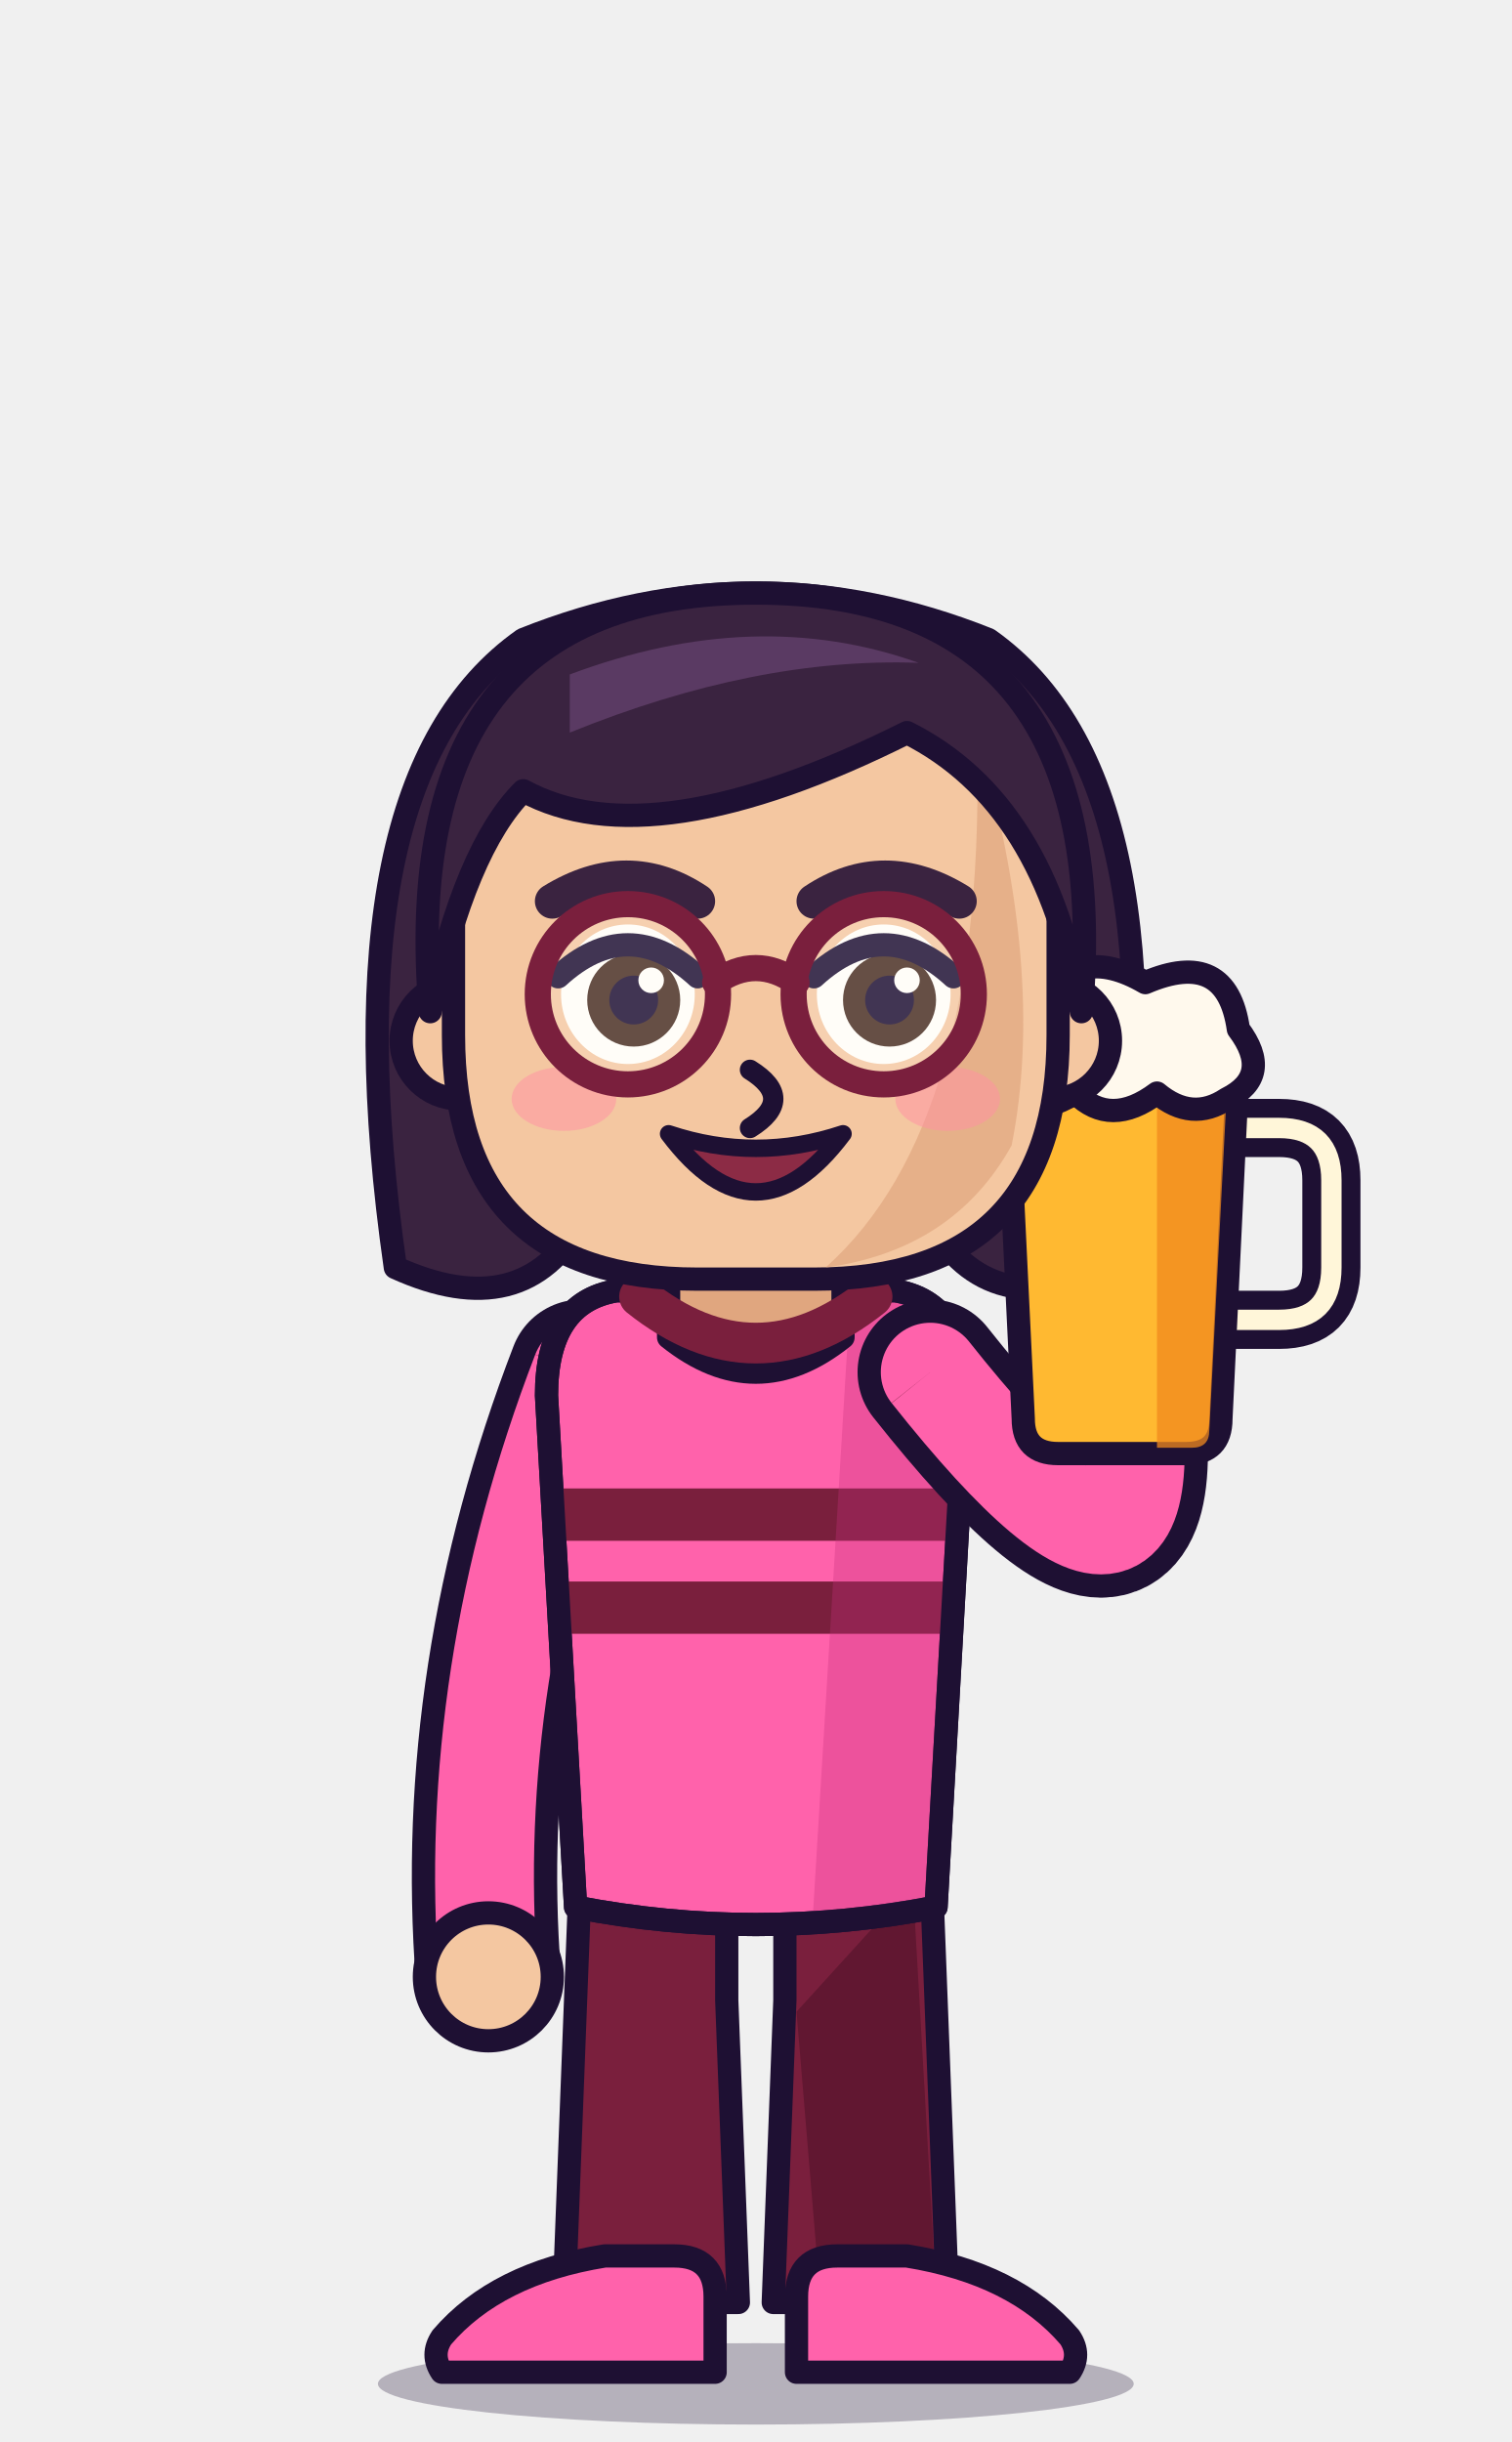
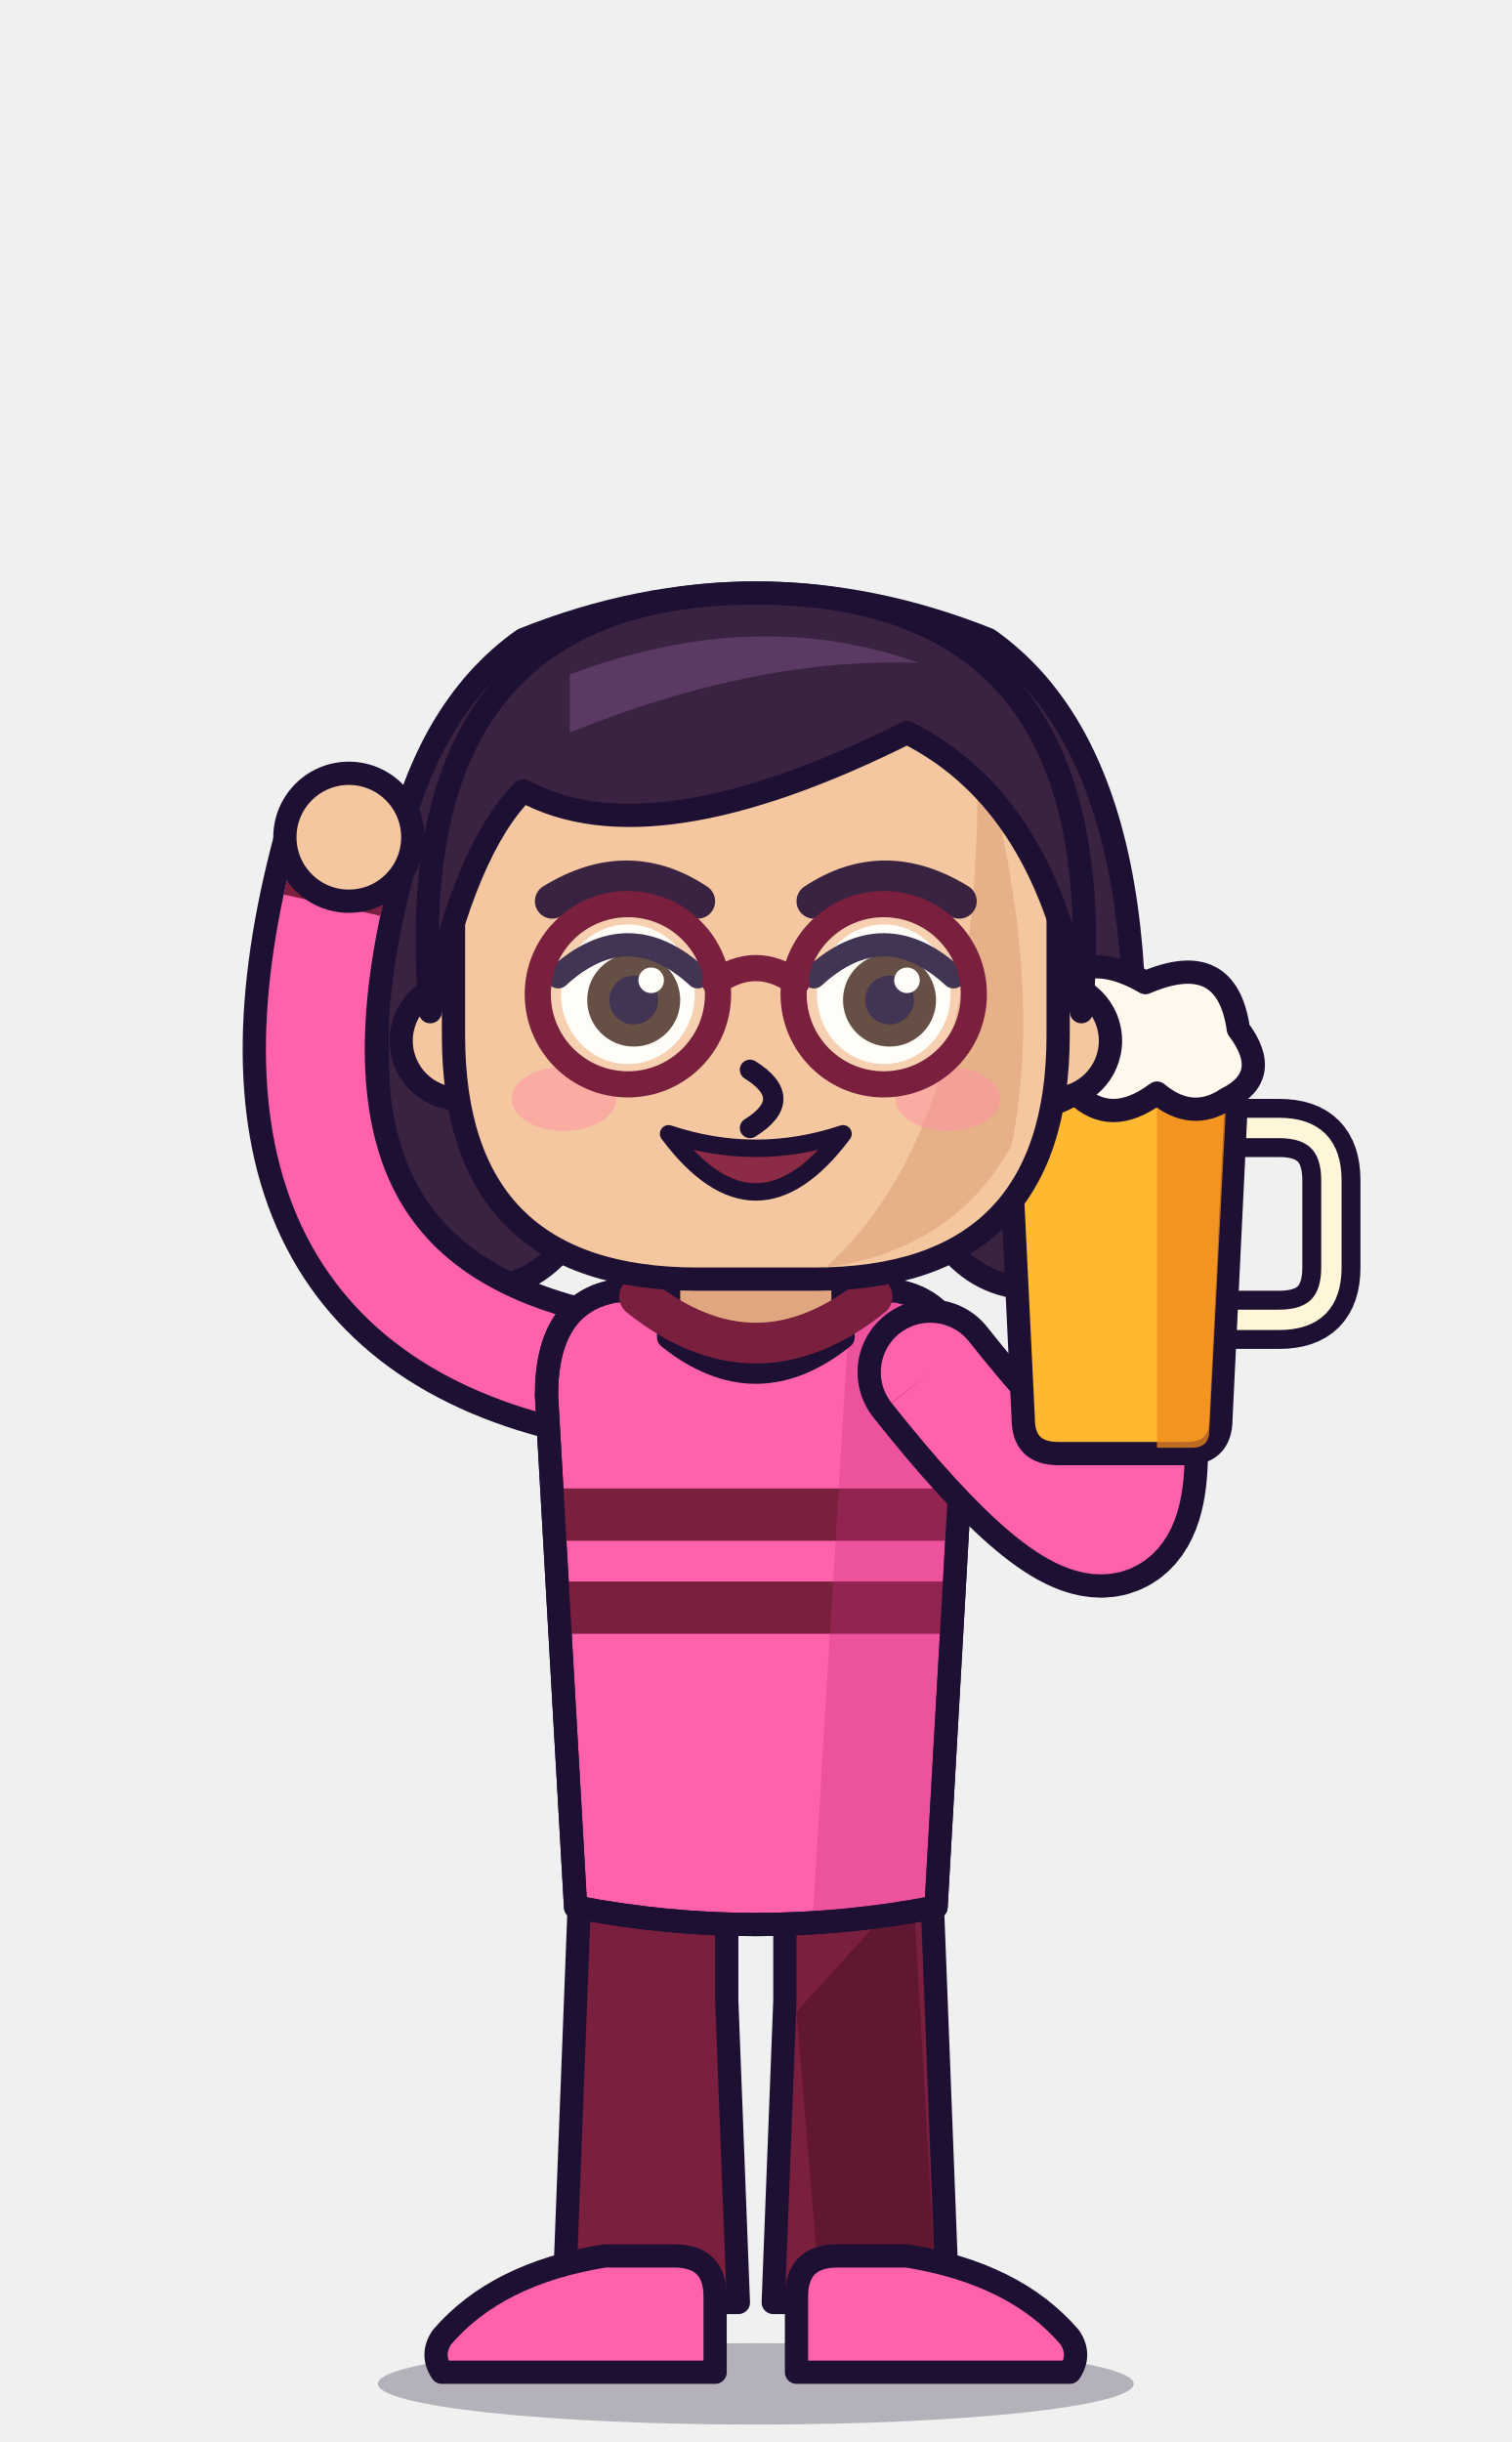
<svg xmlns="http://www.w3.org/2000/svg" viewBox="0 0 260 420" role="img" aria-label="Pili">
  <path d="M68 218Q56 134 90 110Q130 94 170 110Q204 134 192 218Q170 228 160 210H100Q90 228 68 218Z" fill="#3A2340" stroke="#1E1033" stroke-width="4" stroke-linejoin="round" stroke-linecap="round" />
  <ellipse cx="130" cy="410" rx="65" ry="7" fill="#1E1033" opacity="0.28" />
  <path d="M100 318L97 396H127L125 344L125 318Z" fill="#7A1F3D" stroke="#1E1033" stroke-width="4" stroke-linejoin="round" stroke-linecap="round" />
  <path d="M160 318L163 396H133L135 344L135 318Z" fill="#7A1F3D" stroke="#1E1033" stroke-width="4" stroke-linejoin="round" stroke-linecap="round" />
  <path d="M137 346L141 394H161L157 324Z" fill="#4C1026" opacity="0.55" />
  <path d="M123 408v-13q0 -7 -7 -7h-12q-18.6 3 -28 14q-2 3 0 6z" fill="#FF62AB" stroke="#1E1033" stroke-width="4" stroke-linejoin="round" stroke-linecap="round" />
  <path d="M137 408v-13q0 -7 7 -7h12q18.6 3 28 14q2 3 0 6z" fill="#FF62AB" stroke="#1E1033" stroke-width="4" stroke-linejoin="round" stroke-linecap="round" />
-   <path d="M100 236Q80 288 84 340" fill="none" stroke="#1E1033" stroke-width="25" stroke-linecap="round" />
-   <path d="M100 236Q80 288 84 340" fill="none" stroke="#FF62AB" stroke-width="17" stroke-linecap="round" />
-   <path d="M100 236Q80 288 84 340" fill="none" stroke="#7A1F3D" stroke-width="17" stroke-linecap="butt" stroke-dasharray="0 104 14 400" />
-   <circle cx="84" cy="340" r="11" fill="#F4C7A1" stroke="#1E1033" stroke-width="4" stroke-linejoin="round" stroke-linecap="round" />
+   <path d="M100 236Q38 222 60 144" fill="none" stroke="#1E1033" stroke-width="25" stroke-linecap="round" />
+   <path d="M100 236Q38 222 60 144" fill="none" stroke="#FF62AB" stroke-width="17" stroke-linecap="round" />
+   <path d="M100 236Q38 222 60 144" fill="none" stroke="#7A1F3D" stroke-width="17" stroke-linecap="butt" stroke-dasharray="0 104 14 400" />
+   <circle cx="60" cy="144" r="11" fill="#F4C7A1" stroke="#1E1033" stroke-width="4" stroke-linejoin="round" stroke-linecap="round" />
  <clipPath id="torso">
    <path d="M106 222Q94 224 94 240L99 328Q130 334 161 328L166 240Q166 224 154 222Z" />
  </clipPath>
  <path d="M106 222Q94 224 94 240L99 328Q130 334 161 328L166 240Q166 224 154 222Z" fill="#FF62AB" stroke="#1E1033" stroke-width="4" stroke-linejoin="round" stroke-linecap="round" />
  <g clip-path="url(#torso)">
    <path d="M90 256h80v9h-80z M90 272h80v9h-80z" fill="#7A1F3D" opacity="1" />
    <path d="M146.56 218H172V338H139.3Z" fill="#C62E7B" opacity="0.32" />
  </g>
  <path d="M106 222Q94 224 94 240L99 328Q130 334 161 328L166 240Q166 224 154 222Z" fill="none" stroke="#1E1033" stroke-width="4" stroke-linejoin="round" stroke-linecap="round" />
  <path d="M115 214h30v16q-15 12 -30 0z" fill="#E0A67F" stroke="#1E1033" stroke-width="4" stroke-linejoin="round" stroke-linecap="round" />
  <path d="M110 223q20 16 40 0" fill="none" stroke="#7A1F3D" stroke-width="7" stroke-linecap="round" />
  <path d="M160 236Q206 294 192 224" fill="none" stroke="#1E1033" stroke-width="25" stroke-linecap="round" />
  <path d="M160 236Q206 294 192 224" fill="none" stroke="#FF62AB" stroke-width="17" stroke-linecap="round" />
  <path d="M160 236Q206 294 192 224" fill="none" stroke="#7A1F3D" stroke-width="17" stroke-linecap="butt" stroke-dasharray="0 104 14 400" />
  <circle cx="192" cy="224" r="11" fill="#F4C7A1" stroke="#1E1033" stroke-width="4" stroke-linejoin="round" stroke-linecap="round" />
  <path d="M211 194h9q9 0 9 9v15q0 9 -9 9h-9" fill="none" stroke="#1E1033" stroke-width="10" />
  <path d="M211 194h9q9 0 9 9v15q0 9 -9 9h-9" fill="none" stroke="#FFF6D9" stroke-width="3.5" />
  <path d="M173 182h40l-3 62q0 6 -6 6h-22q-6 0 -6 -6z" fill="#FFB931" stroke="#1E1033" stroke-width="4" stroke-linejoin="round" stroke-linecap="round" />
  <path d="M199 188h12l-3 58q0 3 -3 3h-6z" fill="#F08A1D" opacity="0.75" />
  <path d="M169 186q-4 -14 10 -13q6 -11 18 -4q14 -6 16 8q6 8 -2 12q-6 4 -12 -1q-8 6 -14 0q-10 6 -16 -2z" fill="#FFF9ED" stroke="#1E1033" stroke-width="4" stroke-linejoin="round" stroke-linecap="round" />
  <circle cx="79" cy="179" r="10" fill="#F4C7A1" stroke="#1E1033" stroke-width="4" stroke-linejoin="round" stroke-linecap="round" />
  <circle cx="181" cy="179" r="10" fill="#F4C7A1" stroke="#1E1033" stroke-width="4" stroke-linejoin="round" stroke-linecap="round" />
  <path d="M120 114h20q42 0 42 42v22q0 42 -42 42h-20q-42 0 -42 -42v-22q0 -42 42 -42z" fill="#F4C7A1" stroke="#1E1033" stroke-width="4" stroke-linejoin="round" stroke-linecap="round" />
  <path d="M168 126Q180 167 174 197Q164 215 142 218Q170 193 168 126Z" fill="#E0A67F" opacity="0.7" />
  <ellipse cx="97" cy="189" rx="9" ry="5.5" fill="#FF8FA3" opacity="0.5" />
  <ellipse cx="163" cy="189" rx="9" ry="5.5" fill="#FF8FA3" opacity="0.5" />
  <ellipse cx="108" cy="171" rx="11.5" ry="12" fill="#FFFDF7" />
  <circle cx="109" cy="172" r="8" fill="#4A2E22" />
  <circle cx="109" cy="172" r="4.2" fill="#1E1033" />
  <circle cx="112" cy="168.6" r="2.2" fill="#FFFDF7" />
  <path d="M96 168Q108 157 120 168" fill="none" stroke="#1E1033" stroke-width="4" stroke-linecap="round" stroke-linejoin="round" />
  <ellipse cx="152" cy="171" rx="11.5" ry="12" fill="#FFFDF7" />
  <circle cx="153" cy="172" r="8" fill="#4A2E22" />
  <circle cx="153" cy="172" r="4.2" fill="#1E1033" />
  <circle cx="156" cy="168.6" r="2.2" fill="#FFFDF7" />
  <path d="M140 168Q152 157 164 168" fill="none" stroke="#1E1033" stroke-width="4" stroke-linecap="round" stroke-linejoin="round" />
  <path d="M120 155Q108 147 95 155" fill="none" stroke="#3A2340" stroke-width="6" stroke-linecap="round" stroke-linejoin="round" />
  <path d="M140 155Q152 147 165 155" fill="none" stroke="#3A2340" stroke-width="6" stroke-linecap="round" stroke-linejoin="round" />
  <path d="M129 184q8 5 0 10" fill="none" stroke="#1E1033" stroke-width="3.5" stroke-linecap="round" stroke-linejoin="round" />
  <path d="M115 195q15 20 30 0q-15 5 -30 0z" fill="#8C2B45" stroke="#1E1033" stroke-width="3" stroke-linejoin="round" stroke-linecap="round" />
  <circle cx="108" cy="171" r="15.5" fill="#FFFFFF" fill-opacity="0.16" stroke="#7A1F3D" stroke-width="4.5" />
  <circle cx="152" cy="171" r="15.5" fill="#FFFFFF" fill-opacity="0.16" stroke="#7A1F3D" stroke-width="4.5" />
  <path d="M123 169q7 -5 14 0" fill="none" stroke="#7A1F3D" stroke-width="4.5" stroke-linecap="round" stroke-linejoin="round" />
  <path d="M74 174Q68 102 130 102Q192 102 186 174Q180 138 156 126Q112 148 90 136Q80 146 74 174Z" fill="#3A2340" stroke="#1E1033" stroke-width="4" stroke-linejoin="round" stroke-linecap="round" />
  <path d="M98 116Q130 104 158 114Q130 113 98 126Z" fill="#62406B" opacity="0.8" />
</svg>
